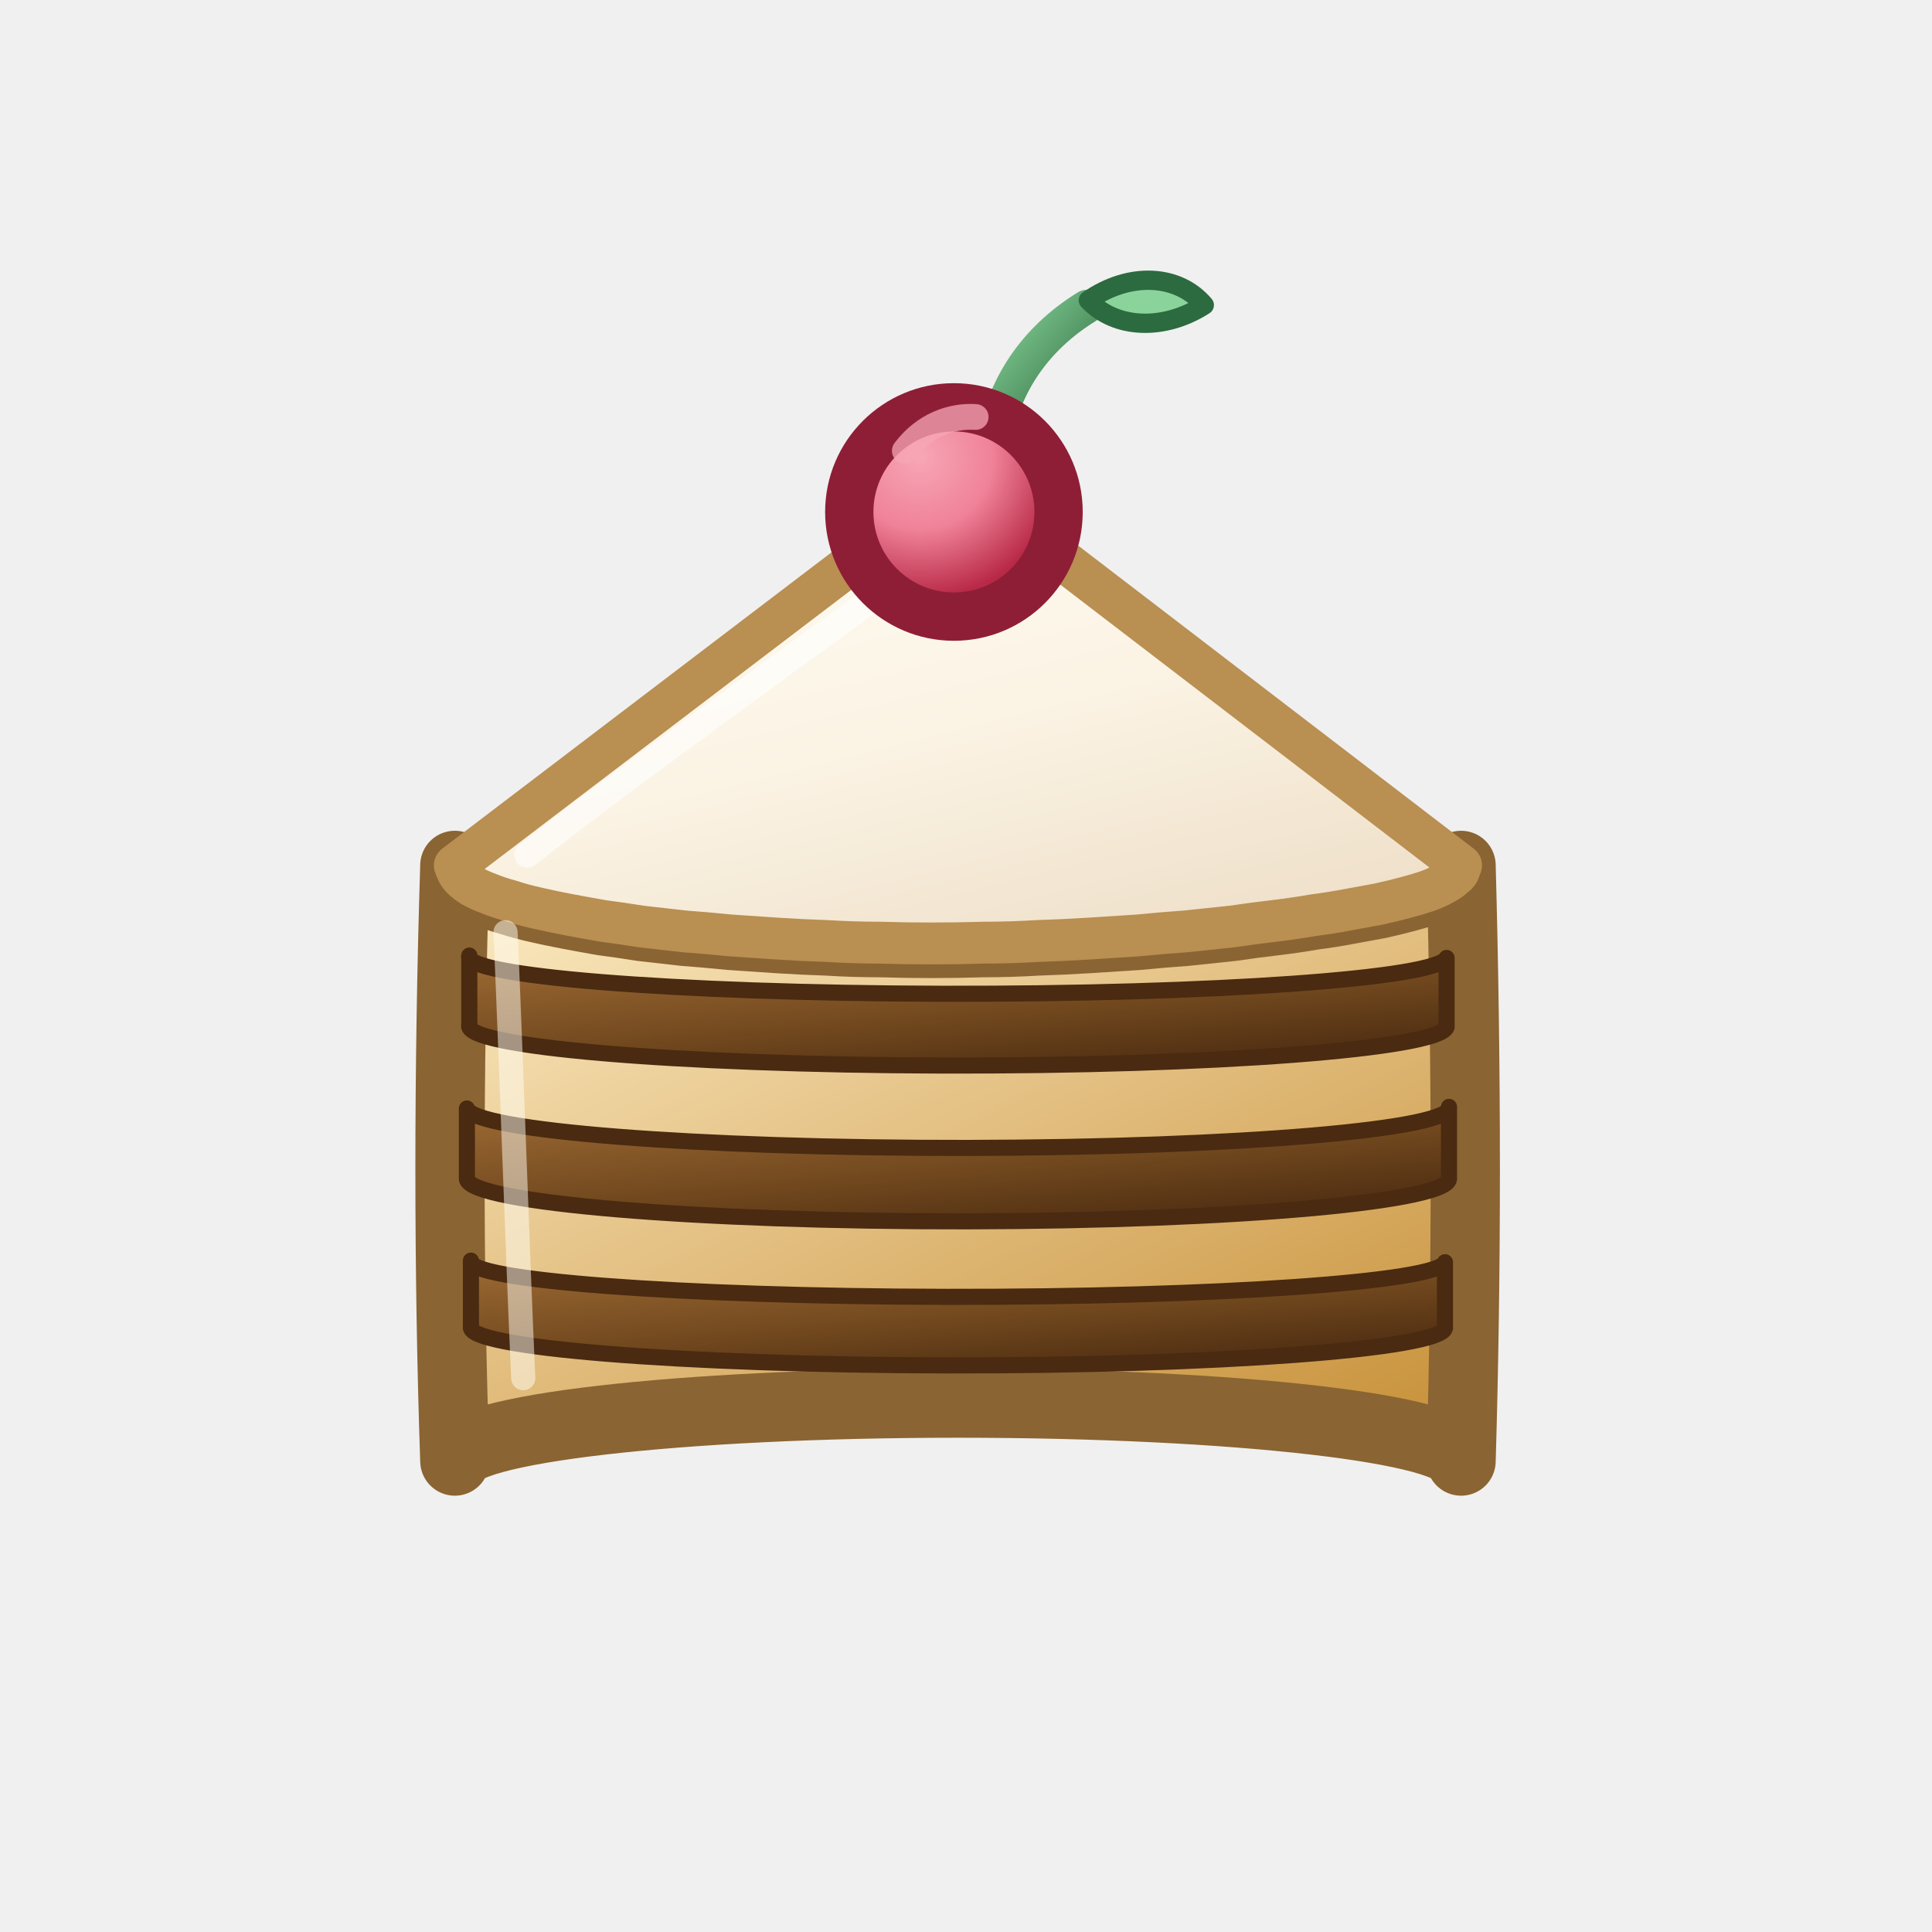
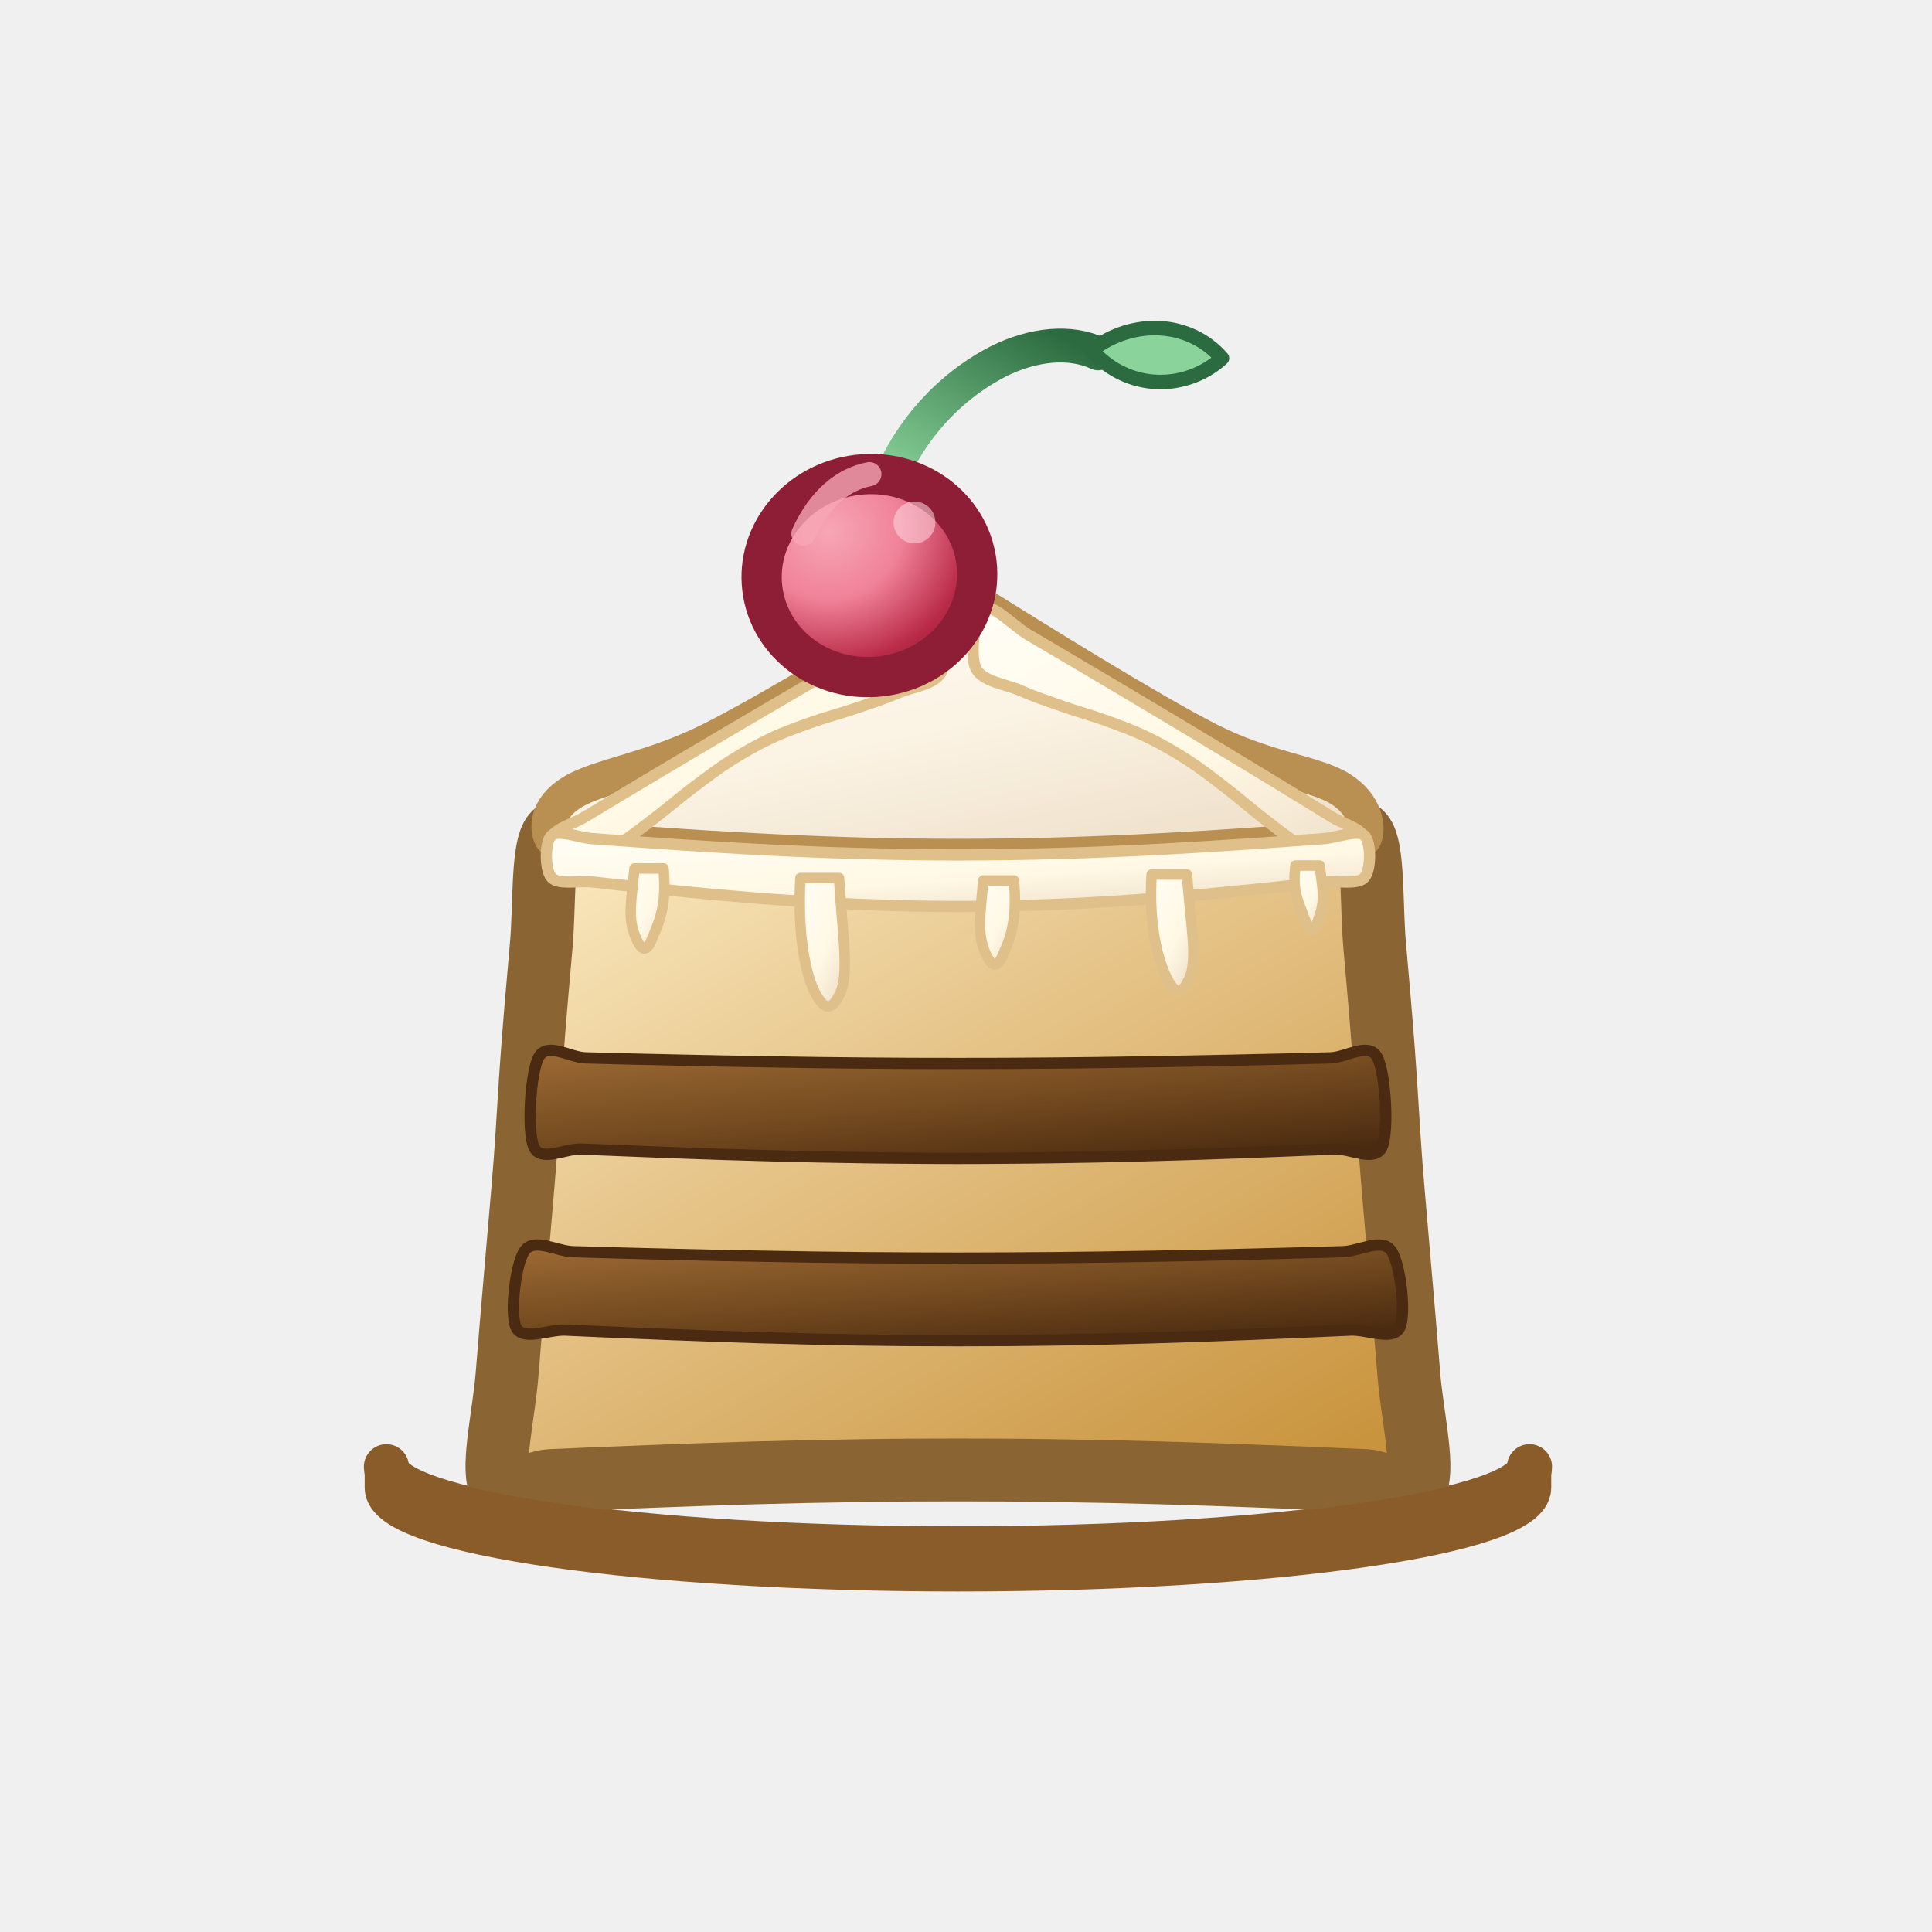
<svg xmlns="http://www.w3.org/2000/svg" viewBox="0 0 24 24" width="24" height="24" stroke-linecap="round" stroke-linejoin="round" role="img" aria-label="美食调">
  <defs>
-     <linearGradient id="gdTop" x1="0.25" y1="0" x2="0.8" y2="1">
+     <linearGradient id="gdTop" x1="0.2" y1="0" x2="0.82" y2="1">
      <stop offset="0" stop-color="#FFFDF4" />
      <stop offset="0.5" stop-color="#FBF3E4" />
      <stop offset="1" stop-color="#EEDFC8" />
    </linearGradient>
    <linearGradient id="gdFront" x1="0.05" y1="0" x2="0.85" y2="1">
      <stop offset="0" stop-color="#FBEBC2" />
-       <stop offset="0.42" stop-color="#E7C68C" />
+       <stop offset="0.4" stop-color="#E7C68C" />
      <stop offset="1" stop-color="#C9943E" />
    </linearGradient>
    <linearGradient id="gdChoco" x1="0.1" y1="0" x2="0.85" y2="1">
      <stop offset="0" stop-color="#9A6832" />
      <stop offset="0.55" stop-color="#71481E" />
      <stop offset="1" stop-color="#4A2A10" />
    </linearGradient>
-     <radialGradient id="gdCherry" cx="0.34" cy="0.24" r="0.86">
+     <radialGradient id="gdCherry" cx="0.34" cy="0.26" r="0.84">
      <stop offset="0" stop-color="#F7A6B6" />
      <stop offset="0.4" stop-color="#F08298" />
      <stop offset="0.78" stop-color="#B92A48" />
      <stop offset="1" stop-color="#8E1E36" />
    </radialGradient>
-     <linearGradient id="gdStem" x1="0" y1="0" x2="0.8" y2="1">
+     <linearGradient id="gdStem" x1="0" y1="1" x2="0.9" y2="0">
      <stop offset="0" stop-color="#8AD49B" />
      <stop offset="1" stop-color="#2C6B3F" />
    </linearGradient>
+     <linearGradient id="gdCream" x1="0.12" y1="0" x2="0.88" y2="1">
+       <stop offset="0" stop-color="#FFFDF4" />
+       <stop offset="0.58" stop-color="#FFF8E4" />
+       <stop offset="1" stop-color="#EEDFC8" />
+     </linearGradient>
+     <linearGradient id="gdPlate" x1="0.14" y1="0" x2="0.9" y2="1">
+       <stop offset="0" stop-color="#FFF8E4" />
+       <stop offset="0.45" stop-color="#E0C08A" />
+       <stop offset="1" stop-color="#B98F52" />
+     </linearGradient>
  </defs>
-   <path d="M 5.65 10.75 Q 5.68 10.85 5.74 10.91 Q 5.79 10.96 5.87 11.01 Q 5.96 11.06 6.07 11.1 Q 6.19 11.15 6.34 11.19 Q 6.49 11.24 6.67 11.28 Q 6.84 11.32 7.05 11.36 Q 7.26 11.4 7.49 11.44 Q 7.72 11.47 7.97 11.51 Q 8.23 11.54 8.5 11.57 Q 8.77 11.59 9.07 11.62 Q 9.36 11.64 9.66 11.66 Q 9.97 11.68 10.28 11.69 Q 10.6 11.71 10.92 11.71 Q 11.25 11.72 11.57 11.72 Q 11.9 11.72 12.23 11.71 Q 12.55 11.71 12.88 11.69 Q 13.2 11.68 13.52 11.66 Q 13.83 11.64 14.14 11.62 Q 14.44 11.59 14.73 11.57 Q 15.02 11.54 15.3 11.51 Q 15.57 11.47 15.83 11.44 Q 16.08 11.41 16.31 11.37 Q 16.54 11.34 16.75 11.3 Q 16.96 11.26 17.13 11.23 Q 17.31 11.19 17.46 11.15 Q 17.61 11.11 17.73 11.07 Q 17.84 11.03 17.93 10.98 Q 18.01 10.94 18.06 10.89 Q 18.12 10.85 18.13 10.8 L 18.15 10.75 C 18.22 13.3 18.22 15.8 18.15 18.15 A 6.25 0.72 0 0 0 5.65 18.15 C 5.57 15.8 5.57 13.3 5.65 10.75 Z" fill="url(#gdFront)" stroke="#8A6432" stroke-width="0.86" />
-   <path d="M 5.65 10.75 Q 5.68 10.85 5.74 10.91 Q 5.79 10.96 5.87 11.01 Q 5.96 11.06 6.07 11.1 Q 6.19 11.15 6.34 11.19 Q 6.49 11.24 6.67 11.28 Q 6.84 11.32 7.05 11.36 Q 7.26 11.4 7.49 11.44 Q 7.72 11.47 7.97 11.51 Q 8.23 11.54 8.5 11.57 Q 8.77 11.59 9.07 11.62 Q 9.36 11.64 9.66 11.66 Q 9.97 11.68 10.28 11.69 Q 10.6 11.71 10.92 11.71 Q 11.25 11.72 11.57 11.72 Q 11.9 11.72 12.23 11.71 Q 12.55 11.71 12.88 11.69 Q 13.2 11.68 13.52 11.66 Q 13.83 11.64 14.14 11.62 Q 14.44 11.59 14.73 11.57 Q 15.02 11.54 15.3 11.51 Q 15.57 11.47 15.83 11.44 Q 16.08 11.41 16.31 11.37 Q 16.54 11.34 16.75 11.3 Q 16.96 11.26 17.13 11.23 Q 17.31 11.19 17.46 11.15 Q 17.61 11.11 17.73 11.07 Q 17.84 11.03 17.93 10.98 Q 18.01 10.94 18.06 10.89 Q 18.12 10.85 18.13 10.8 L 18.15 10.75 L 12.16 6.16 Q 11.92 5.98 11.68 6.16 L 5.65 10.75 Z" fill="url(#gdTop)" stroke="#B98F52" stroke-width="0.52" />
-   <path d="M 5.83 11.87 A 6.07 0.46 0 0 0 17.97 11.9 L 17.97 12.76 A 6.05 0.49 0 0 1 5.83 12.73 Z" fill="url(#gdChoco)" stroke="#4A2A10" stroke-width="0.2" />
-   <path d="M 5.8 13.77 A 6.1 0.5 0 0 0 18 13.75 L 18 14.63 A 6.08 0.53 0 0 1 5.8 14.65 Z" fill="url(#gdChoco)" stroke="#4A2A10" stroke-width="0.2" />
-   <path d="M 5.85 15.66 A 6.05 0.44 0 0 0 17.95 15.68 L 17.95 16.5 A 6.03 0.47 0 0 1 5.85 16.48 Z" fill="url(#gdChoco)" stroke="#4A2A10" stroke-width="0.2" />
-   <path d="M 6.28 11.58 C 6.36 13.4 6.42 15.34 6.5 17.12" fill="none" stroke="#FFFDF4" stroke-width="0.3" opacity="0.5" />
-   <path d="M 6.55 10.62 C 7.9 9.55 10.3 7.85 11.62 6.86" fill="none" stroke="#FFFFFF" stroke-width="0.32" opacity="0.62" />
-   <path d="M 12.35 5.51 C 12.45 4.81 12.85 4.21 13.5 3.81" fill="none" stroke="url(#gdStem)" stroke-width="0.42" />
-   <circle cx="11.85" cy="6.36" r="1.3" fill="url(#gdCherry)" stroke="#8E1E36" stroke-width="0.6" />
-   <path d="M 11.24 5.6 C 11.48 5.28 11.82 5.16 12.12 5.18" fill="none" stroke="#F7A6B6" stroke-width="0.32" opacity="0.75" />
-   <path d="M 13.52 3.73 C 14.04 3.37 14.64 3.41 14.96 3.79 C 14.46 4.11 13.86 4.09 13.52 3.73 Z" fill="#8AD49B" stroke="#2C6B3F" stroke-width="0.24" />
+   <path d="M 4.8 18.22 A 7.1 1.02 0 0 0 19 18.22 A 7.1 1.02 0 0 1 4.8 18.22 Z" fill="url(#gdPlate)" stroke="#8A5C2A" stroke-width="0.56" />
+   <path d="M 6.788 18.26 A 5.112 0.734 0 0 0 17.012 18.26 A 5.112 0.734 0 0 1 6.788 18.26 Z" fill="#C9A46A" stroke="none" opacity="0.28" />
+   <path d="M 6.85 10.4 C 6.964 10.184 7.224 10.428 7.411 10.442 C 7.598 10.455 7.785 10.469 7.972 10.482 C 8.159 10.495 8.346 10.508 8.533 10.52 C 8.72 10.532 8.907 10.544 9.094 10.554 C 9.281 10.565 9.469 10.575 9.656 10.584 C 9.843 10.593 10.03 10.601 10.217 10.608 C 10.404 10.615 10.591 10.621 10.778 10.626 C 10.965 10.63 11.152 10.634 11.339 10.636 C 11.526 10.639 11.713 10.64 11.9 10.64 C 12.087 10.64 12.274 10.639 12.461 10.636 C 12.648 10.634 12.835 10.63 13.022 10.626 C 13.209 10.621 13.396 10.615 13.583 10.608 C 13.77 10.601 13.957 10.593 14.144 10.584 C 14.331 10.575 14.519 10.565 14.706 10.554 C 14.893 10.544 15.08 10.532 15.267 10.52 C 15.454 10.508 15.641 10.495 15.828 10.482 C 16.015 10.469 16.202 10.455 16.389 10.442 C 16.576 10.428 16.836 10.184 16.95 10.4 C 17.064 10.616 17.036 11.291 17.076 11.737 C 17.115 12.182 17.155 12.628 17.188 13.073 C 17.222 13.519 17.244 13.964 17.277 14.41 C 17.311 14.856 17.353 15.301 17.39 15.747 C 17.428 16.192 17.467 16.638 17.502 17.083 C 17.537 17.529 17.689 18.202 17.6 18.42 C 17.511 18.638 17.178 18.401 16.967 18.392 C 16.756 18.383 16.544 18.374 16.333 18.365 C 16.122 18.357 15.911 18.348 15.7 18.34 C 15.489 18.332 15.278 18.324 15.067 18.317 C 14.856 18.31 14.644 18.303 14.433 18.297 C 14.222 18.291 14.011 18.286 13.8 18.281 C 13.589 18.277 13.378 18.273 13.167 18.27 C 12.956 18.266 12.744 18.264 12.533 18.262 C 12.322 18.261 12.111 18.26 11.9 18.26 C 11.689 18.26 11.478 18.261 11.267 18.262 C 11.056 18.264 10.844 18.266 10.633 18.27 C 10.422 18.273 10.211 18.277 10 18.281 C 9.789 18.286 9.578 18.291 9.367 18.297 C 9.156 18.303 8.944 18.31 8.733 18.317 C 8.522 18.324 8.311 18.332 8.1 18.34 C 7.889 18.348 7.678 18.357 7.467 18.365 C 7.256 18.374 7.044 18.383 6.833 18.392 C 6.622 18.401 6.289 18.638 6.2 18.42 C 6.111 18.202 6.263 17.529 6.298 17.083 C 6.333 16.638 6.372 16.192 6.41 15.747 C 6.447 15.301 6.489 14.856 6.523 14.41 C 6.556 13.964 6.578 13.519 6.612 13.073 C 6.645 12.628 6.685 12.182 6.724 11.737 C 6.764 11.291 6.736 10.616 6.85 10.4 Z" fill="url(#gdFront)" stroke="#8A6432" stroke-width="0.78" />
+   <path d="M 6.695 13.127 C 6.802 12.942 7.081 13.137 7.274 13.141 C 7.466 13.146 7.659 13.151 7.852 13.156 C 8.045 13.16 8.238 13.165 8.43 13.169 C 8.623 13.173 8.816 13.177 9.009 13.181 C 9.201 13.185 9.394 13.188 9.587 13.191 C 9.78 13.194 9.972 13.197 10.165 13.2 C 10.358 13.202 10.551 13.204 10.743 13.206 C 10.936 13.207 11.129 13.209 11.322 13.21 C 11.514 13.21 11.707 13.211 11.9 13.211 C 12.093 13.211 12.286 13.21 12.478 13.21 C 12.671 13.209 12.864 13.207 13.057 13.206 C 13.249 13.204 13.442 13.202 13.635 13.2 C 13.828 13.197 14.02 13.194 14.213 13.191 C 14.406 13.188 14.599 13.185 14.791 13.181 C 14.984 13.177 15.177 13.173 15.37 13.169 C 15.562 13.165 15.755 13.16 15.948 13.156 C 16.141 13.151 16.334 13.146 16.526 13.141 C 16.719 13.137 16.998 12.942 17.105 13.127 C 17.212 13.312 17.255 14.058 17.168 14.25 C 17.081 14.441 16.778 14.266 16.583 14.274 C 16.388 14.282 16.193 14.29 15.997 14.297 C 15.802 14.305 15.607 14.313 15.412 14.32 C 15.217 14.327 15.022 14.333 14.827 14.34 C 14.632 14.346 14.437 14.352 14.241 14.357 C 14.046 14.362 13.851 14.367 13.656 14.371 C 13.461 14.375 13.266 14.378 13.071 14.381 C 12.876 14.384 12.68 14.386 12.485 14.387 C 12.29 14.389 12.095 14.39 11.9 14.39 C 11.705 14.39 11.51 14.389 11.315 14.387 C 11.12 14.386 10.924 14.384 10.729 14.381 C 10.534 14.378 10.339 14.375 10.144 14.371 C 9.949 14.367 9.754 14.362 9.559 14.357 C 9.363 14.352 9.168 14.346 8.973 14.34 C 8.778 14.333 8.583 14.327 8.388 14.32 C 8.193 14.313 7.998 14.305 7.803 14.297 C 7.607 14.29 7.412 14.282 7.217 14.274 C 7.022 14.266 6.719 14.441 6.632 14.25 C 6.545 14.058 6.588 13.312 6.695 13.127 Z" fill="url(#gdChoco)" stroke="#4A2A10" stroke-width="0.14" />
+   <path d="M 6.52 15.533 C 6.637 15.375 6.919 15.544 7.118 15.549 C 7.317 15.555 7.516 15.56 7.716 15.566 C 7.915 15.571 8.114 15.576 8.313 15.581 C 8.513 15.586 8.712 15.59 8.911 15.595 C 9.11 15.599 9.31 15.603 9.509 15.606 C 9.708 15.61 9.907 15.613 10.107 15.616 C 10.306 15.619 10.505 15.621 10.704 15.623 C 10.904 15.625 11.103 15.626 11.302 15.627 C 11.501 15.628 11.701 15.629 11.9 15.629 C 12.099 15.629 12.299 15.628 12.498 15.627 C 12.697 15.626 12.896 15.625 13.096 15.623 C 13.295 15.621 13.494 15.619 13.693 15.616 C 13.893 15.613 14.092 15.61 14.291 15.606 C 14.49 15.603 14.69 15.599 14.889 15.595 C 15.088 15.59 15.287 15.586 15.487 15.581 C 15.686 15.576 15.885 15.571 16.084 15.566 C 16.284 15.56 16.483 15.555 16.682 15.549 C 16.881 15.544 17.163 15.375 17.28 15.533 C 17.397 15.69 17.47 16.33 17.387 16.495 C 17.303 16.66 16.98 16.514 16.777 16.523 C 16.574 16.532 16.371 16.541 16.167 16.55 C 15.964 16.559 15.761 16.567 15.558 16.575 C 15.355 16.583 15.151 16.591 14.948 16.598 C 14.745 16.605 14.542 16.612 14.339 16.618 C 14.135 16.624 13.932 16.629 13.729 16.634 C 13.526 16.638 13.322 16.642 13.119 16.646 C 12.916 16.649 12.713 16.651 12.51 16.653 C 12.306 16.654 12.103 16.655 11.9 16.655 C 11.697 16.655 11.494 16.654 11.29 16.653 C 11.087 16.651 10.884 16.649 10.681 16.646 C 10.478 16.642 10.274 16.638 10.071 16.634 C 9.868 16.629 9.665 16.624 9.461 16.618 C 9.258 16.612 9.055 16.605 8.852 16.598 C 8.649 16.591 8.445 16.583 8.242 16.575 C 8.039 16.567 7.836 16.559 7.633 16.55 C 7.429 16.541 7.226 16.532 7.023 16.523 C 6.82 16.514 6.497 16.66 6.413 16.495 C 6.33 16.33 6.403 15.69 6.52 15.533 Z" fill="url(#gdChoco)" stroke="#4A2A10" stroke-width="0.14" />
+   <path d="M 6.85 10.4 C 6.9 10.5 7.224 10.428 7.411 10.442 C 7.598 10.455 7.785 10.469 7.972 10.482 C 8.159 10.495 8.346 10.508 8.533 10.52 C 8.72 10.532 8.907 10.544 9.094 10.554 C 9.281 10.565 9.469 10.575 9.656 10.584 C 9.843 10.593 10.03 10.601 10.217 10.608 C 10.404 10.615 10.591 10.621 10.778 10.626 C 10.965 10.63 11.152 10.634 11.339 10.636 C 11.526 10.639 11.713 10.64 11.9 10.64 C 12.087 10.64 12.274 10.639 12.461 10.636 C 12.648 10.634 12.835 10.63 13.022 10.626 C 13.209 10.621 13.396 10.615 13.583 10.608 C 13.77 10.601 13.957 10.593 14.144 10.584 C 14.331 10.575 14.519 10.565 14.706 10.554 C 14.893 10.544 15.08 10.532 15.267 10.52 C 15.454 10.508 15.641 10.495 15.828 10.482 C 16.015 10.469 16.202 10.455 16.389 10.442 C 16.576 10.428 16.906 10.507 16.95 10.4 C 16.994 10.293 16.974 10.002 16.65 9.8 C 16.326 9.598 15.737 9.563 15.005 9.19 C 14.273 8.817 12.774 7.882 12.26 7.56 C 11.746 7.238 12.037 7.253 11.92 7.26 C 11.803 7.267 12.074 7.278 11.56 7.6 C 11.046 7.922 9.577 8.817 8.835 9.19 C 8.093 9.563 7.441 9.638 7.11 9.84 C 6.779 10.042 6.8 10.3 6.85 10.4 Z" fill="url(#gdTop)" stroke="#B98F52" stroke-width="0.44" />
+   <path d="M 6.85 10.4 C 6.917 10.279 7.117 10.237 7.255 10.154 C 7.392 10.071 7.532 9.987 7.675 9.901 C 7.818 9.815 7.963 9.728 8.111 9.64 C 8.259 9.552 8.41 9.462 8.563 9.371 C 8.716 9.28 8.872 9.188 9.03 9.095 C 9.188 9.002 9.349 8.907 9.513 8.811 C 9.676 8.715 9.842 8.618 10.011 8.52 C 10.18 8.421 10.351 8.322 10.525 8.221 C 10.699 8.12 10.876 8.018 11.055 7.914 C 11.234 7.811 11.492 7.529 11.6 7.6 C 11.708 7.671 11.776 8.169 11.7 8.337 C 11.624 8.506 11.327 8.533 11.145 8.612 C 10.962 8.69 10.782 8.746 10.605 8.807 C 10.428 8.867 10.253 8.912 10.081 8.973 C 9.909 9.034 9.74 9.094 9.573 9.173 C 9.406 9.252 9.242 9.344 9.08 9.447 C 8.918 9.549 8.759 9.671 8.603 9.789 C 8.446 9.907 8.292 10.04 8.141 10.155 C 7.99 10.271 7.841 10.387 7.695 10.482 C 7.549 10.577 7.406 10.658 7.265 10.724 C 7.124 10.79 6.919 10.932 6.85 10.878 C 6.781 10.824 6.783 10.521 6.85 10.4 Z" fill="url(#gdCream)" stroke="#E0C08A" stroke-width="0.14" />
+   <path d="M 16.95 10.4 C 16.884 10.279 16.688 10.237 16.553 10.154 C 16.417 10.07 16.279 9.985 16.138 9.899 C 15.998 9.813 15.854 9.725 15.707 9.636 C 15.561 9.547 15.412 9.457 15.26 9.365 C 15.108 9.273 14.953 9.18 14.795 9.085 C 14.637 8.99 14.477 8.894 14.314 8.797 C 14.15 8.699 13.984 8.6 13.815 8.5 C 13.647 8.4 13.475 8.298 13.3 8.195 C 13.126 8.092 12.949 7.988 12.769 7.882 C 12.589 7.776 12.328 7.491 12.22 7.56 C 12.112 7.629 12.044 8.127 12.12 8.297 C 12.196 8.467 12.495 8.499 12.679 8.579 C 12.862 8.66 13.043 8.719 13.22 8.781 C 13.398 8.843 13.573 8.891 13.745 8.953 C 13.918 9.016 14.087 9.078 14.254 9.159 C 14.42 9.239 14.584 9.333 14.745 9.437 C 14.906 9.54 15.064 9.663 15.22 9.783 C 15.375 9.902 15.528 10.035 15.677 10.152 C 15.827 10.268 15.974 10.385 16.118 10.48 C 16.263 10.576 16.404 10.658 16.543 10.724 C 16.681 10.79 16.882 10.932 16.95 10.878 C 17.018 10.824 17.016 10.521 16.95 10.4 Z" fill="url(#gdCream)" stroke="#E0C08A" stroke-width="0.14" />
+   <path d="M 6.85 10.38 C 6.934 10.3 7.187 10.405 7.355 10.418 C 7.523 10.43 7.692 10.442 7.86 10.454 C 8.028 10.466 8.197 10.478 8.365 10.489 C 8.533 10.5 8.702 10.511 8.87 10.521 C 9.038 10.531 9.207 10.541 9.375 10.55 C 9.543 10.559 9.712 10.567 9.88 10.574 C 10.048 10.582 10.217 10.588 10.385 10.594 C 10.553 10.6 10.722 10.604 10.89 10.608 C 11.058 10.612 11.227 10.615 11.395 10.617 C 11.563 10.619 11.732 10.62 11.9 10.62 C 12.068 10.62 12.237 10.619 12.405 10.617 C 12.573 10.615 12.742 10.612 12.91 10.608 C 13.078 10.604 13.247 10.6 13.415 10.594 C 13.583 10.588 13.752 10.582 13.92 10.574 C 14.088 10.567 14.257 10.559 14.425 10.55 C 14.593 10.541 14.762 10.531 14.93 10.521 C 15.098 10.511 15.267 10.5 15.435 10.489 C 15.603 10.478 15.772 10.466 15.94 10.454 C 16.108 10.442 16.277 10.43 16.445 10.418 C 16.613 10.405 16.866 10.3 16.95 10.38 C 17.034 10.46 17.034 10.804 16.95 10.9 C 16.866 10.996 16.613 10.938 16.445 10.956 C 16.277 10.975 16.108 10.993 15.94 11.011 C 15.772 11.029 15.603 11.047 15.435 11.063 C 15.267 11.08 15.098 11.096 14.93 11.112 C 14.762 11.127 14.593 11.141 14.425 11.155 C 14.257 11.168 14.088 11.18 13.92 11.191 C 13.752 11.202 13.583 11.212 13.415 11.221 C 13.247 11.229 13.078 11.237 12.91 11.242 C 12.742 11.248 12.573 11.253 12.405 11.256 C 12.237 11.259 12.068 11.26 11.9 11.26 C 11.732 11.26 11.563 11.259 11.395 11.256 C 11.227 11.253 11.058 11.248 10.89 11.242 C 10.722 11.237 10.553 11.229 10.385 11.221 C 10.217 11.212 10.048 11.202 9.88 11.191 C 9.712 11.18 9.543 11.168 9.375 11.155 C 9.207 11.141 9.038 11.127 8.87 11.112 C 8.702 11.096 8.533 11.08 8.365 11.063 C 8.197 11.047 8.028 11.029 7.86 11.011 C 7.692 10.993 7.523 10.975 7.355 10.956 C 7.187 10.938 6.934 10.996 6.85 10.9 C 6.766 10.804 6.766 10.46 6.85 10.38 Z" fill="url(#gdCream)" stroke="#E0C08A" stroke-width="0.14" />
+   <path d="M 7.882 10.788 C 7.842 11.202 7.793 11.408 7.898 11.648 C 7.975 11.828 8.038 11.828 8.106 11.648 C 8.211 11.408 8.282 11.202 8.242 10.788 Z" fill="url(#gdCream)" stroke="#E0C08A" stroke-width="0.13" />
+   <path d="M 9.943 10.907 C 9.903 11.597 10.005 12.127 10.144 12.367 C 10.247 12.547 10.331 12.547 10.422 12.367 C 10.561 12.127 10.463 11.597 10.423 10.907 Z" fill="url(#gdCream)" stroke="#E0C08A" stroke-width="0.13" />
+   <path d="M 12.215 10.937 C 12.175 11.374 12.135 11.607 12.245 11.847 C 12.327 12.027 12.393 12.027 12.465 11.847 C 12.575 11.607 12.635 11.374 12.595 10.937 Z" fill="url(#gdCream)" stroke="#E0C08A" stroke-width="0.13" />
+   <path d="M 14.306 10.864 C 14.266 11.485 14.381 11.934 14.508 12.174 C 14.603 12.354 14.68 12.354 14.764 12.174 C 14.891 11.934 14.786 11.485 14.746 10.864 Z" fill="url(#gdCream)" stroke="#E0C08A" stroke-width="0.13" />
+   <path d="M 16.093 10.752 C 16.053 11.074 16.119 11.172 16.206 11.412 C 16.271 11.592 16.323 11.592 16.38 11.412 C 16.467 11.172 16.433 11.074 16.393 10.752 Z" fill="url(#gdCream)" stroke="#E0C08A" stroke-width="0.13" />
+   <path d="M 11.04 5.99 C 11.3 5.35 11.78 4.81 12.4 4.49 C 12.84 4.27 13.3 4.23 13.64 4.39" fill="none" stroke="url(#gdStem)" stroke-width="0.42" />
+   <path d="M 13.56 4.35 C 14.08 3.95 14.78 3.99 15.18 4.45 C 14.74 4.85 14.02 4.87 13.56 4.35 Z" fill="#8AD49B" stroke="#2C6B3F" stroke-width="0.18" />
+   <ellipse cx="10.8" cy="7.15" rx="1.34" ry="1.26" transform="rotate(-7 10.8 7.15)" fill="url(#gdCherry)" stroke="#8E1E36" stroke-width="0.5" />
+   <path d="M 9.98 6.63 C 10.18 6.19 10.48 5.95 10.8 5.89" fill="none" stroke="#F7A6B6" stroke-width="0.3" opacity="0.78" />
+   <circle cx="11.36" cy="6.49" r="0.26" fill="#FFD9E1" opacity="0.55" />
+   <path d="M 4.8 18.22 A 7.1 1.02 0 0 0 19 18.22 L 19 18.48 A 7.1 1.02 0 0 1 4.8 18.48 Z" fill="#C9943E" stroke="#8A5C2A" stroke-width="0.54" stroke-linejoin="round" />
</svg>
